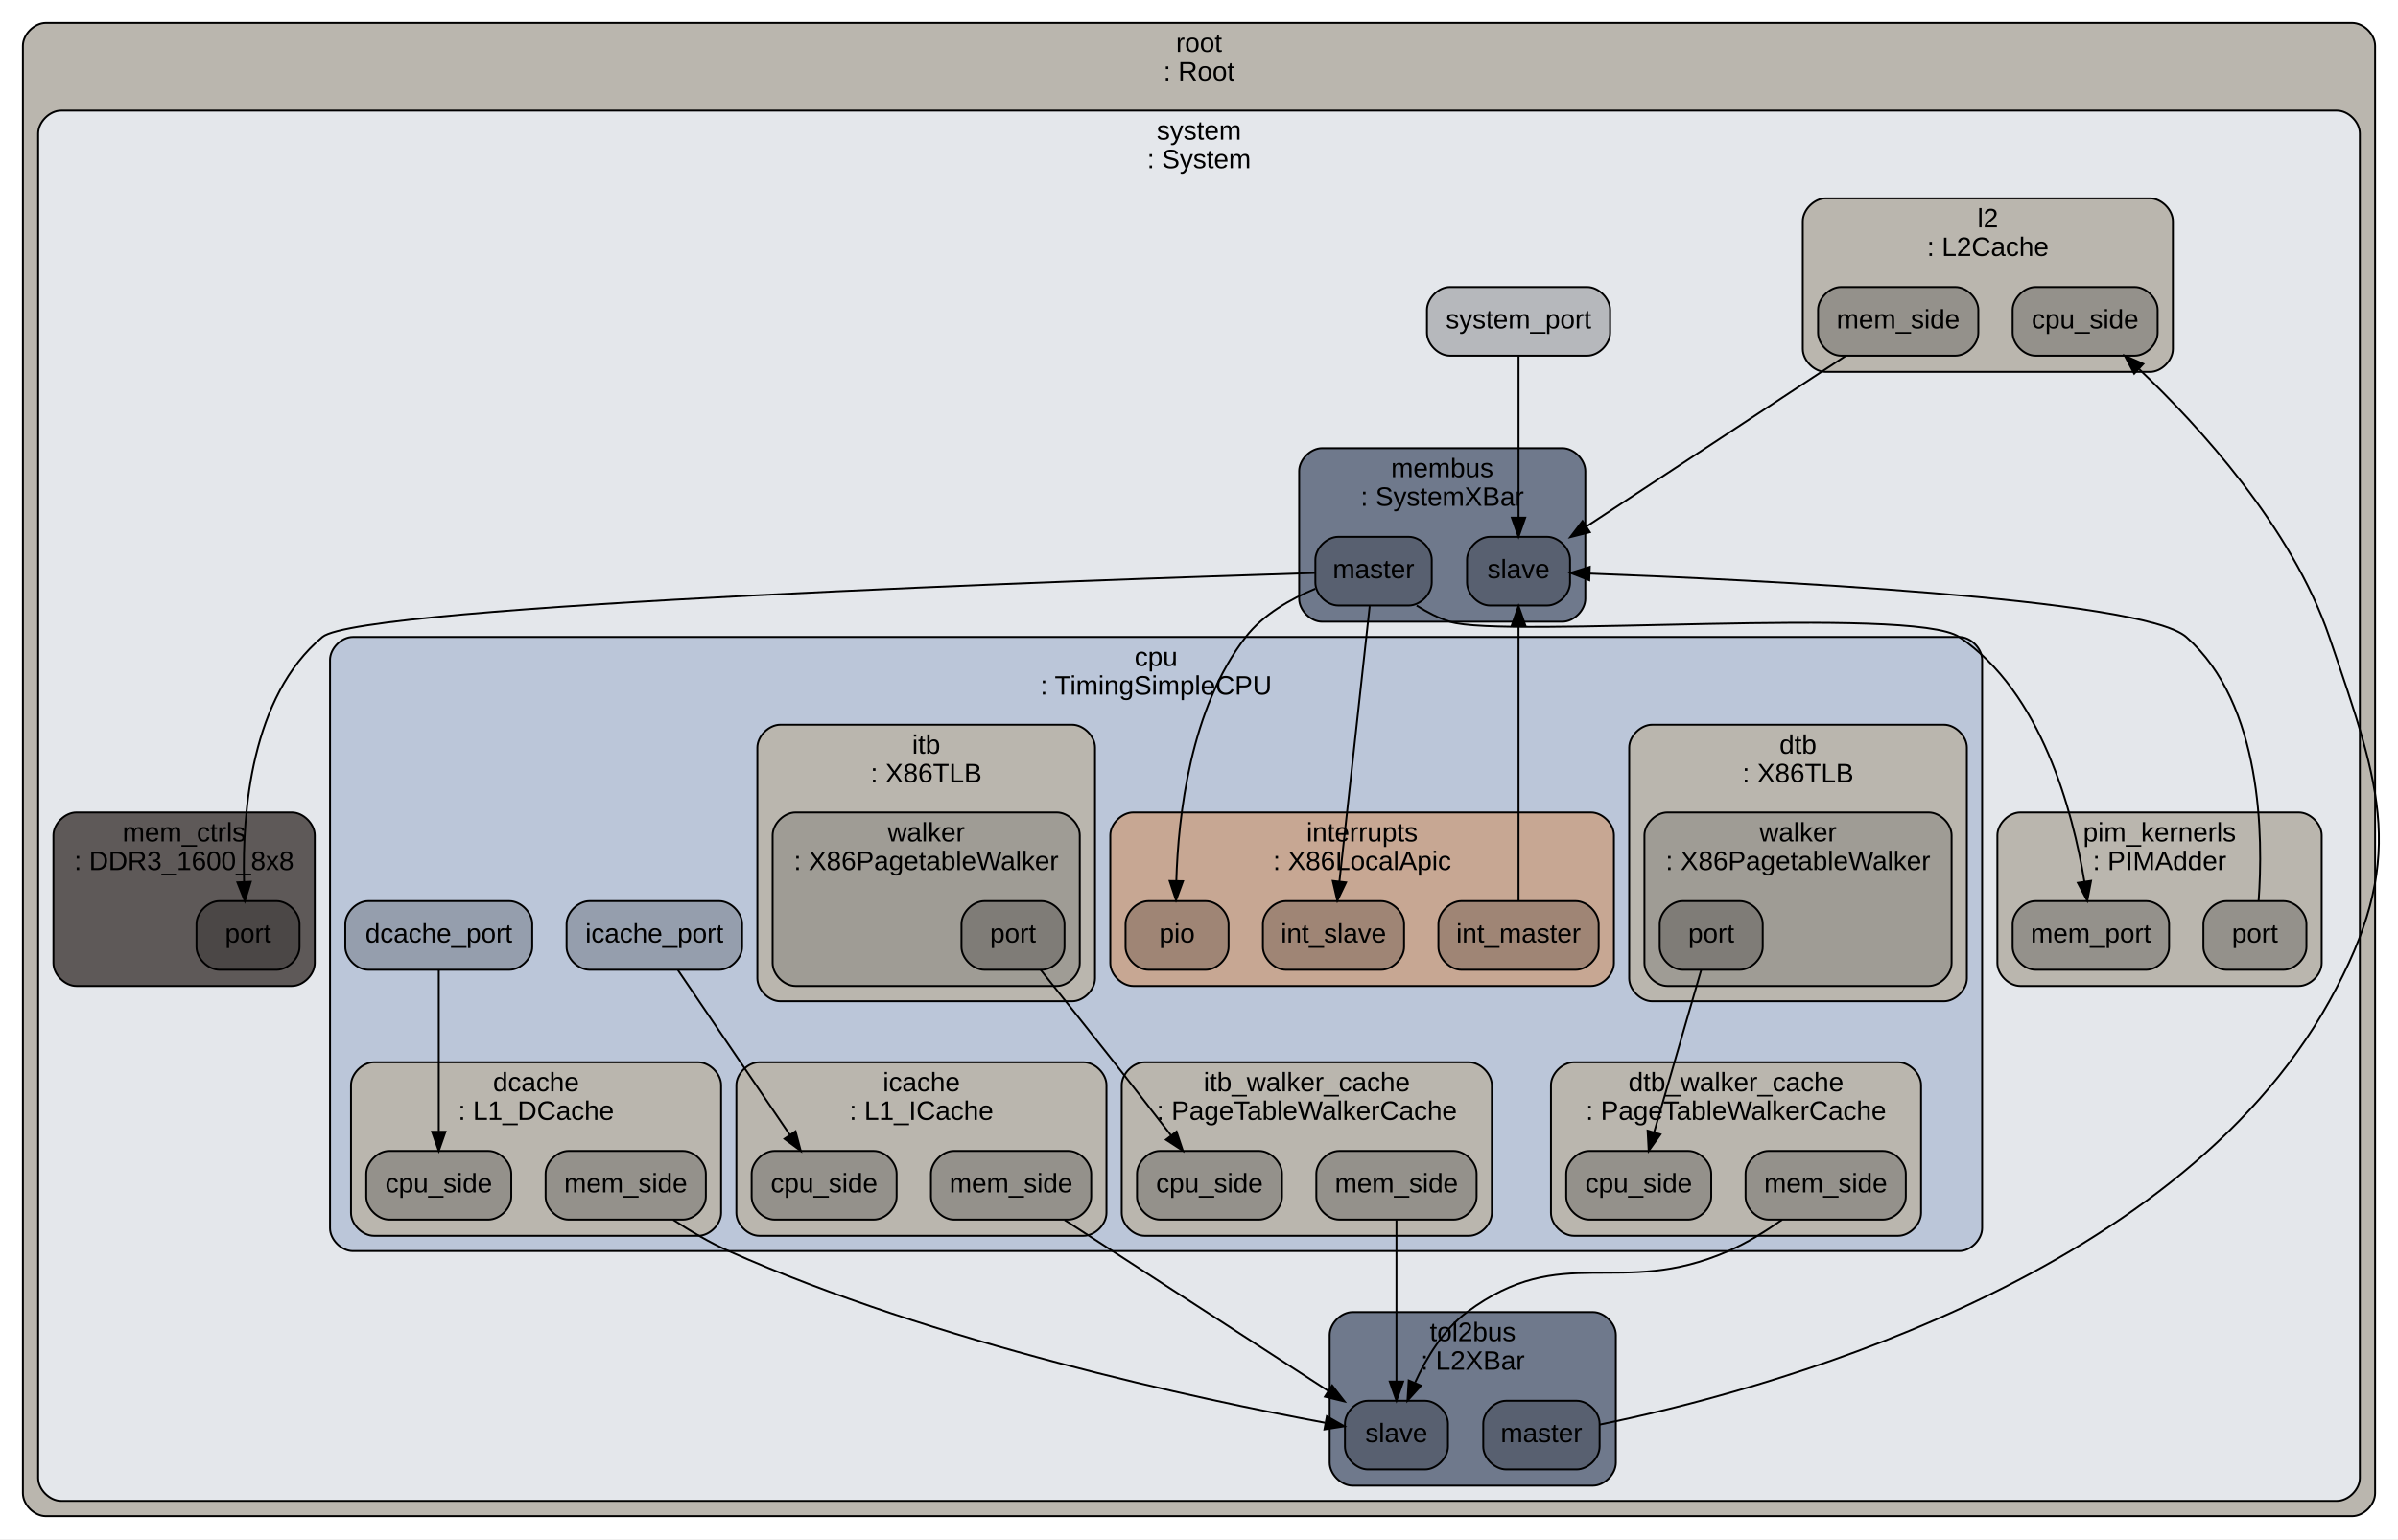
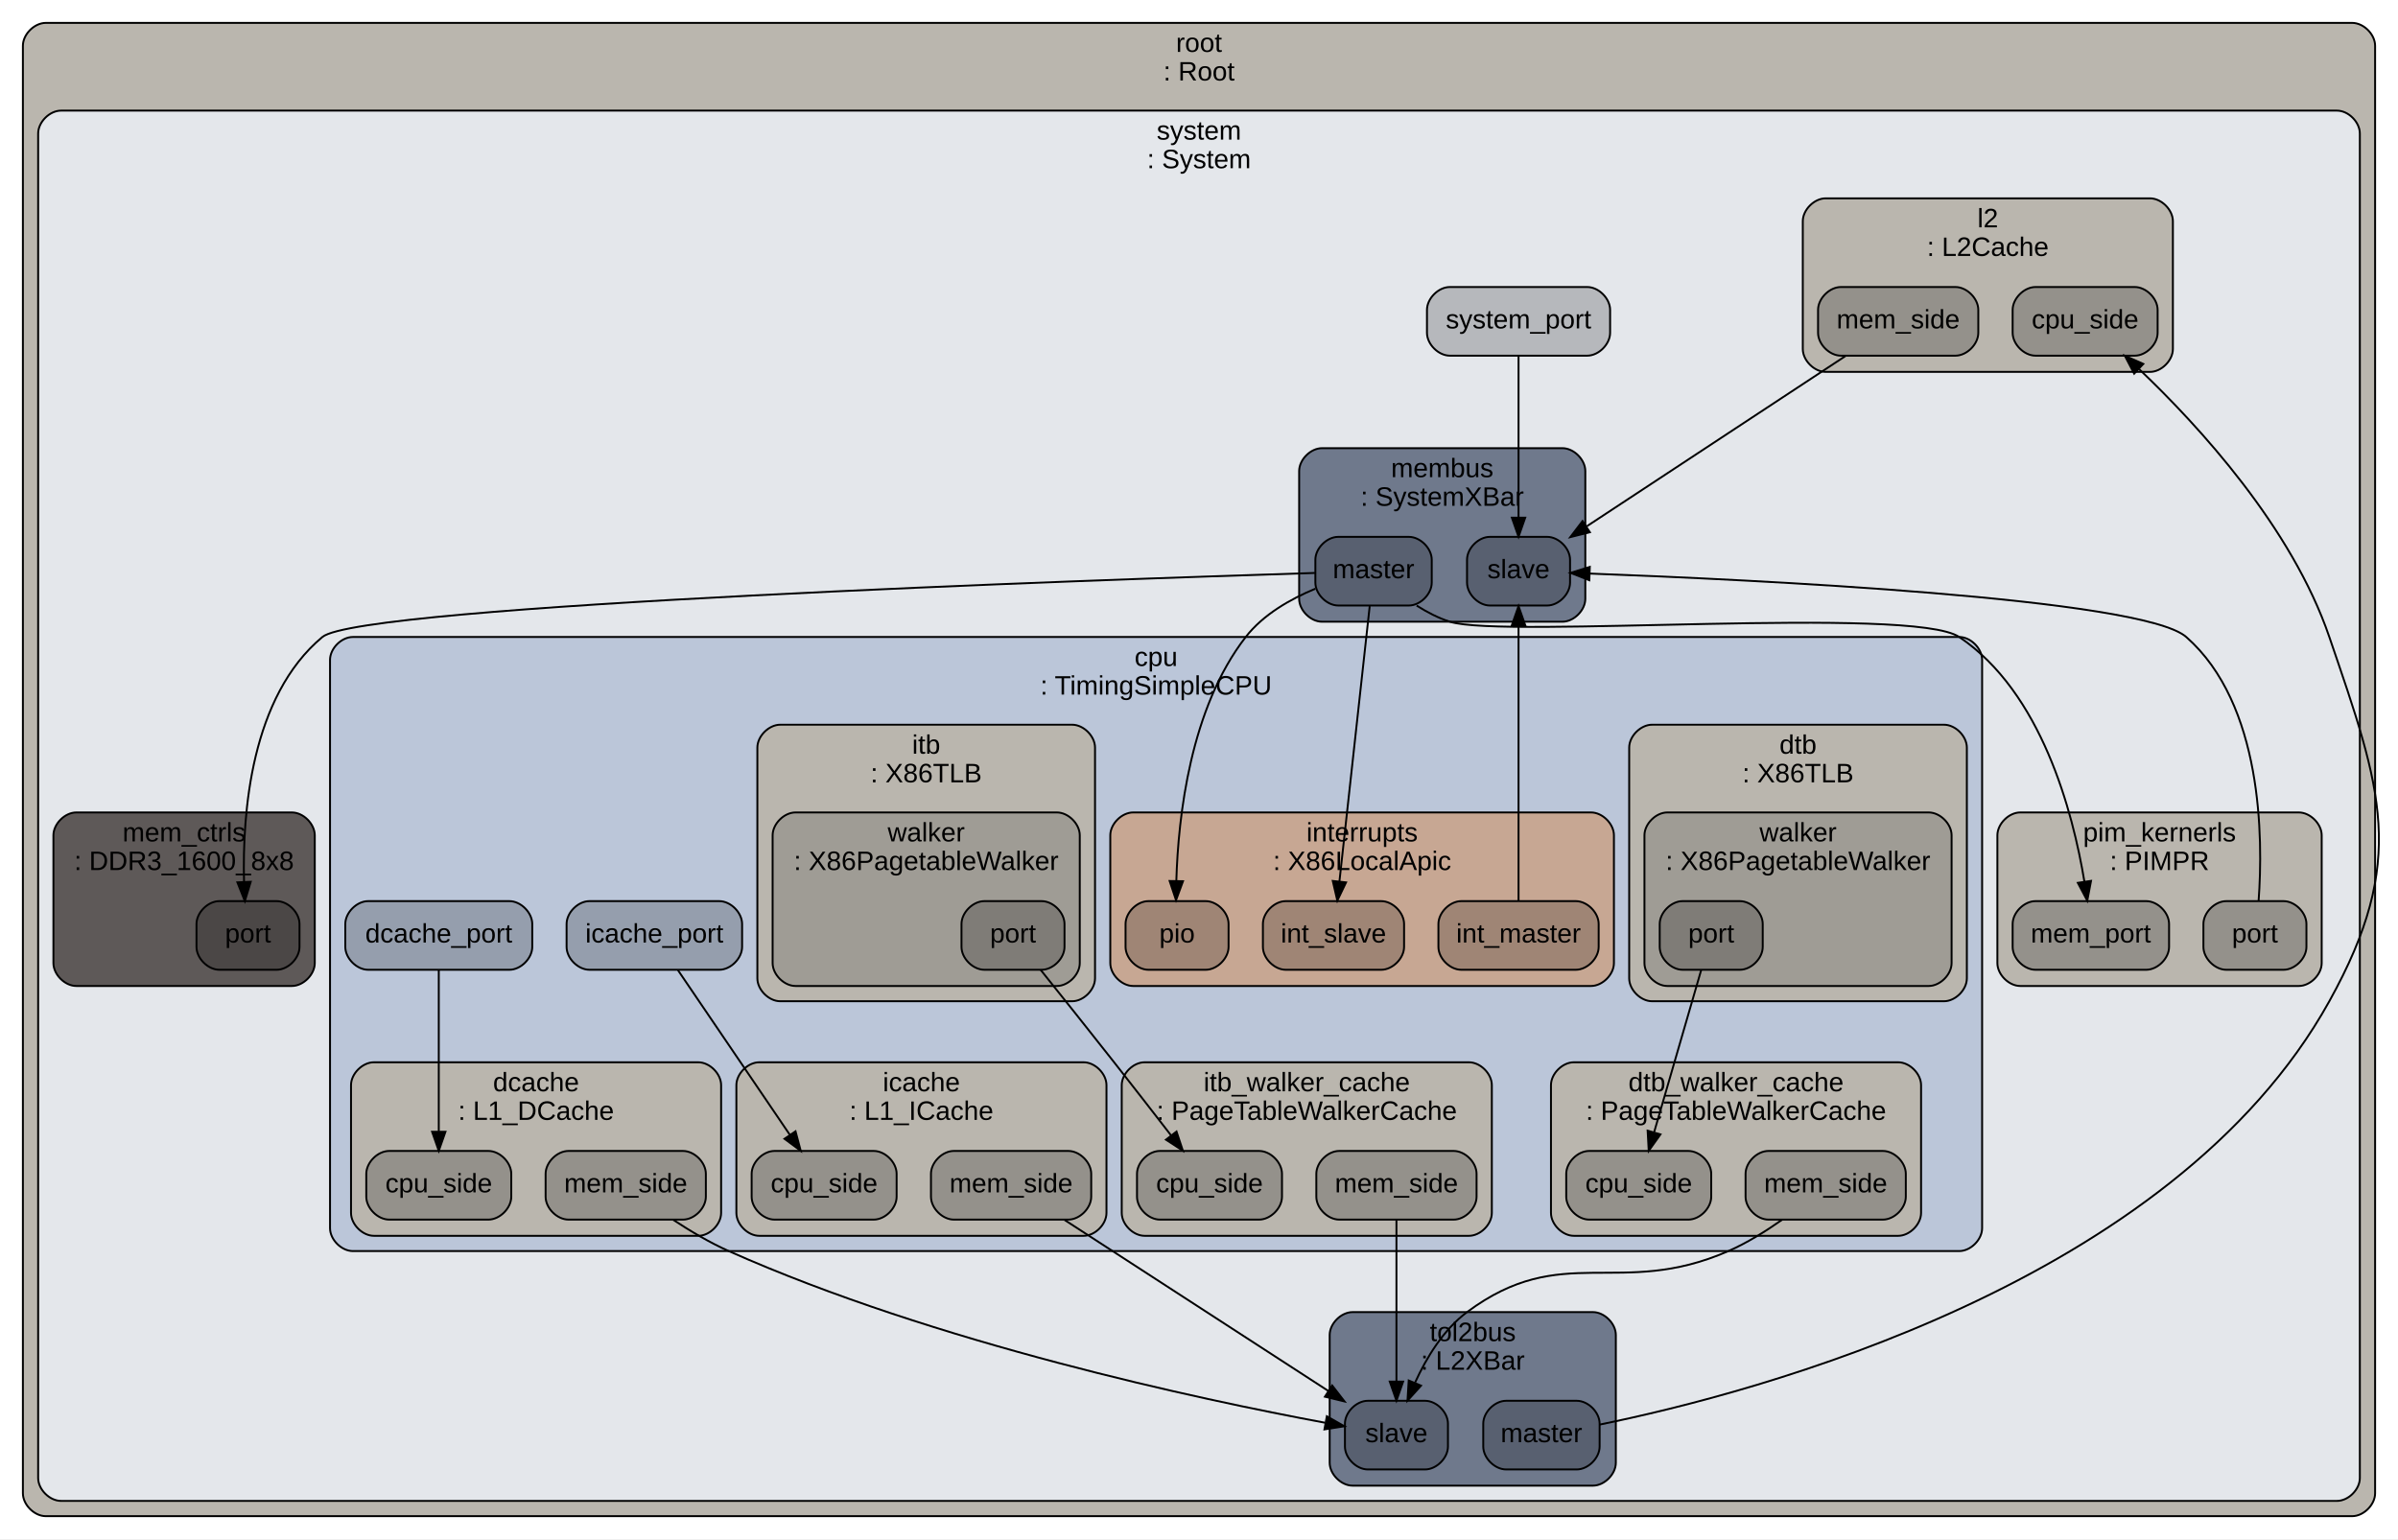
<svg xmlns="http://www.w3.org/2000/svg" xmlns:xlink="http://www.w3.org/1999/xlink" width="1257pt" height="807pt" viewBox="0.00 0.00 1257.00 807.00">
  <g id="graph0" class="graph" transform="scale(1 1) rotate(0) translate(4 803)">
    <polygon fill="#ffffff" stroke="transparent" points="-4,4 -4,-803 1253,-803 1253,4 -4,4" />
    <g id="clust1" class="cluster">
      <g id="a_clust1">
        <a xlink:title="eventq_index=0&#10;full_system=false&#10;sim_quantum=0&#10;time_sync_enable=false&#10;time_sync_period=100000000000&#10;time_sync_spin_threshold=100000000">
          <path fill="#bab6ae" stroke="#000000" d="M20,-8C20,-8 1229,-8 1229,-8 1235,-8 1241,-14 1241,-20 1241,-20 1241,-779 1241,-779 1241,-785 1235,-791 1229,-791 1229,-791 20,-791 20,-791 14,-791 8,-785 8,-779 8,-779 8,-20 8,-20 8,-14 14,-8 20,-8" />
          <text text-anchor="middle" x="624.5" y="-775.8" font-family="Arial" font-size="14.00" fill="#000000">root </text>
          <text text-anchor="middle" x="624.5" y="-760.8" font-family="Arial" font-size="14.00" fill="#000000">: Root</text>
        </a>
      </g>
    </g>
    <g id="clust2" class="cluster">
      <g id="a_clust2">
-         <a xlink:title="boot_osflags=a&#10;cache_line_size=64&#10;clk_domain=system.clk_domain&#10;default_p_state=UNDEFINED&#10;eventq_index=0&#10;exit_on_work_items=false&#10;init_param=0&#10;kernel=&#10;kernel_addr_check=true&#10;kernel_extras=&#10;kvm_vm=Null&#10;load_addr_mask=18446744073709551615&#10;load_offset=0&#10;mem_mode=timing&#10;mem_ranges=0:536870911:0:0:0:0&#10;memories=system.mem_ctrls&#10;mmap_using_noreserve=false&#10;multi_thread=false&#10;num_work_ids=16&#10;p_state_clk_gate_bins=20&#10;p_state_clk_gate_max=1000000000000&#10;p_state_clk_gate_min=1000&#10;pim_kernerls=system.pim_kernerls&#10;pim_type=kernel&#10;power_model=&#10;readfile=&#10;symbolfile=&#10;thermal_components=&#10;thermal_model=Null&#10;work_begin_ckpt_count=0&#10;work_begin_cpu_id_exit=-1&#10;work_begin_exit_count=0&#10;work_cpus_ckpt_count=0&#10;work_end_ckpt_count=0&#10;work_end_exit_count=0&#10;work_item_id=-1">
+         <a xlink:title="boot_osflags=a&#10;cache_line_size=64&#10;clk_domain=system.clk_domain&#10;default_p_state=UNDEFINED&#10;eventq_index=0&#10;exit_on_work_items=false&#10;init_param=0&#10;kernel=&#10;kernel_addr_check=true&#10;kernel_extras=&#10;kvm_vm=Null&#10;load_addr_mask=18446744073709551615&#10;load_offset=0&#10;mem_mode=timing&#10;mem_ranges=0:1073741823:0:0:0:0&#10;memories=system.mem_ctrls&#10;mmap_using_noreserve=false&#10;multi_thread=false&#10;num_work_ids=16&#10;p_state_clk_gate_bins=20&#10;p_state_clk_gate_max=1000000000000&#10;p_state_clk_gate_min=1000&#10;pim_kernerls=system.pim_kernerls&#10;pim_type=kernel&#10;power_model=&#10;readfile=&#10;symbolfile=&#10;thermal_components=&#10;thermal_model=Null&#10;work_begin_ckpt_count=0&#10;work_begin_cpu_id_exit=-1&#10;work_begin_exit_count=0&#10;work_cpus_ckpt_count=0&#10;work_end_ckpt_count=0&#10;work_end_exit_count=0&#10;work_item_id=-1">
          <path fill="#e4e7eb" stroke="#000000" d="M28,-16C28,-16 1221,-16 1221,-16 1227,-16 1233,-22 1233,-28 1233,-28 1233,-733 1233,-733 1233,-739 1227,-745 1221,-745 1221,-745 28,-745 28,-745 22,-745 16,-739 16,-733 16,-733 16,-28 16,-28 16,-22 22,-16 28,-16" />
          <text text-anchor="middle" x="624.5" y="-729.8" font-family="Arial" font-size="14.00" fill="#000000">system </text>
          <text text-anchor="middle" x="624.5" y="-714.8" font-family="Arial" font-size="14.00" fill="#000000">: System</text>
        </a>
      </g>
    </g>
    <g id="clust3" class="cluster">
      <g id="a_clust3">
        <a xlink:title="clk_domain=system.clk_domain&#10;default_p_state=UNDEFINED&#10;eventq_index=0&#10;forward_latency=4&#10;frontend_latency=3&#10;p_state_clk_gate_bins=20&#10;p_state_clk_gate_max=1000000000000&#10;p_state_clk_gate_min=1000&#10;point_of_coherency=true&#10;point_of_unification=true&#10;power_model=&#10;response_latency=2&#10;snoop_filter=system.membus.snoop_filter&#10;snoop_response_latency=4&#10;system=system&#10;use_default_range=false&#10;width=16">
          <path fill="#6f798c" stroke="#000000" d="M689,-477C689,-477 815,-477 815,-477 821,-477 827,-483 827,-489 827,-489 827,-556 827,-556 827,-562 821,-568 815,-568 815,-568 689,-568 689,-568 683,-568 677,-562 677,-556 677,-556 677,-489 677,-489 677,-483 683,-477 689,-477" />
          <text text-anchor="middle" x="752" y="-552.8" font-family="Arial" font-size="14.00" fill="#000000">membus </text>
          <text text-anchor="middle" x="752" y="-537.8" font-family="Arial" font-size="14.00" fill="#000000">: SystemXBar</text>
        </a>
      </g>
    </g>
    <g id="clust5" class="cluster">
      <g id="a_clust5">
        <a xlink:title="clk_domain=system.cpu_clk_domain&#10;default_p_state=UNDEFINED&#10;eventq_index=0&#10;forward_latency=0&#10;frontend_latency=1&#10;p_state_clk_gate_bins=20&#10;p_state_clk_gate_max=1000000000000&#10;p_state_clk_gate_min=1000&#10;point_of_coherency=false&#10;point_of_unification=true&#10;power_model=&#10;response_latency=1&#10;snoop_filter=system.tol2bus.snoop_filter&#10;snoop_response_latency=1&#10;system=system&#10;use_default_range=false&#10;width=32">
          <path fill="#6f798c" stroke="#000000" d="M705,-24C705,-24 831,-24 831,-24 837,-24 843,-30 843,-36 843,-36 843,-103 843,-103 843,-109 837,-115 831,-115 831,-115 705,-115 705,-115 699,-115 693,-109 693,-103 693,-103 693,-36 693,-36 693,-30 699,-24 705,-24" />
          <text text-anchor="middle" x="768" y="-99.8" font-family="Arial" font-size="14.00" fill="#000000">tol2bus </text>
          <text text-anchor="middle" x="768" y="-84.8" font-family="Arial" font-size="14.00" fill="#000000">: L2XBar</text>
        </a>
      </g>
    </g>
    <g id="clust9" class="cluster">
      <g id="a_clust9">
        <a xlink:title="addr_ranges=0:18446744073709551615:0:0:0:0&#10;assoc=8&#10;clk_domain=system.cpu_clk_domain&#10;clusivity=mostly_incl&#10;data_latency=20&#10;default_p_state=UNDEFINED&#10;demand_mshr_reserve=1&#10;eventq_index=0&#10;is_read_only=false&#10;max_miss_count=0&#10;mshrs=20&#10;p_state_clk_gate_bins=20&#10;p_state_clk_gate_max=1000000000000&#10;p_state_clk_gate_min=1000&#10;power_model=&#10;prefetch_on_access=false&#10;prefetcher=Null&#10;replacement_policy=system.l2.replacement_policy&#10;response_latency=20&#10;sequential_access=false&#10;size=2097152&#10;system=system&#10;tag_latency=20&#10;tags=system.l2.tags&#10;tgts_per_mshr=12&#10;warmup_percentage=0&#10;write_allocator=Null&#10;write_buffers=8&#10;writeback_clean=false">
          <path fill="#bab6ae" stroke="#000000" d="M953,-608C953,-608 1123,-608 1123,-608 1129,-608 1135,-614 1135,-620 1135,-620 1135,-687 1135,-687 1135,-693 1129,-699 1123,-699 1123,-699 953,-699 953,-699 947,-699 941,-693 941,-687 941,-687 941,-620 941,-620 941,-614 947,-608 953,-608" />
          <text text-anchor="middle" x="1038" y="-683.8" font-family="Arial" font-size="14.00" fill="#000000">l2 </text>
          <text text-anchor="middle" x="1038" y="-668.8" font-family="Arial" font-size="14.00" fill="#000000">: L2Cache</text>
        </a>
      </g>
    </g>
    <g id="clust14" class="cluster">
      <g id="a_clust14">
-         <a xlink:title="IDD0=0.055&#10;IDD02=0.0&#10;IDD2N=0.032&#10;IDD2N2=0.0&#10;IDD2P0=0.0&#10;IDD2P02=0.0&#10;IDD2P1=0.032&#10;IDD2P12=0.0&#10;IDD3N=0.038&#10;IDD3N2=0.0&#10;IDD3P0=0.0&#10;IDD3P02=0.0&#10;IDD3P1=0.038&#10;IDD3P12=0.0&#10;IDD4R=0.157&#10;IDD4R2=0.0&#10;IDD4W=0.125&#10;IDD4W2=0.0&#10;IDD5=0.235&#10;IDD52=0.0&#10;IDD6=0.02&#10;IDD62=0.0&#10;VDD=1.5&#10;VDD2=0.0&#10;activation_limit=4&#10;addr_mapping=RoRaBaCoCh&#10;bank_groups_per_rank=0&#10;banks_per_rank=8&#10;burst_length=8&#10;channels=1&#10;clk_domain=system.clk_domain&#10;coherence_granularity=64&#10;conf_table_reported=true&#10;cpu_type=TimingSimpleCPU&#10;default_p_state=UNDEFINED&#10;device_bus_width=8&#10;device_rowbuffer_size=1024&#10;device_size=536870912&#10;devices_per_rank=8&#10;dll=true&#10;eventq_index=0&#10;in_addr_map=true&#10;kvm_map=true&#10;max_accesses_per_row=16&#10;mem_sched_policy=frfcfs&#10;min_writes_per_switch=16&#10;null=false&#10;p_state_clk_gate_bins=20&#10;p_state_clk_gate_max=1000000000000&#10;p_state_clk_gate_min=1000&#10;page_policy=open_adaptive&#10;power_model=&#10;qos_masters=               &#10;qos_policy=Null&#10;qos_priorities=1&#10;qos_priority_escalation=false&#10;qos_q_policy=fifo&#10;qos_syncro_scheduler=false&#10;qos_turnaround_policy=Null&#10;range=0:536870911:6:19:0:0&#10;ranks_per_channel=1&#10;read_buffer_size=32&#10;static_backend_latency=10000&#10;static_frontend_latency=10000&#10;tBURST=5000&#10;tCCD_L=0&#10;tCCD_L_WR=0&#10;tCK=1250&#10;tCL=13750&#10;tCS=2500&#10;tRAS=35000&#10;tRCD=13750&#10;tREFI=7800000&#10;tRFC=260000&#10;tRP=13750&#10;tRRD=6000&#10;tRRD_L=0&#10;tRTP=7500&#10;tRTW=2500&#10;tWR=15000&#10;tWTR=7500&#10;tXAW=30000&#10;tXP=6000&#10;tXPDLL=0&#10;tXS=270000&#10;tXSDLL=0&#10;write_buffer_size=64&#10;write_high_thresh_perc=85&#10;write_low_thresh_perc=50">
+         <a xlink:title="IDD0=0.055&#10;IDD02=0.0&#10;IDD2N=0.032&#10;IDD2N2=0.0&#10;IDD2P0=0.0&#10;IDD2P02=0.0&#10;IDD2P1=0.032&#10;IDD2P12=0.0&#10;IDD3N=0.038&#10;IDD3N2=0.0&#10;IDD3P0=0.0&#10;IDD3P02=0.0&#10;IDD3P1=0.038&#10;IDD3P12=0.0&#10;IDD4R=0.157&#10;IDD4R2=0.0&#10;IDD4W=0.125&#10;IDD4W2=0.0&#10;IDD5=0.235&#10;IDD52=0.0&#10;IDD6=0.02&#10;IDD62=0.0&#10;VDD=1.5&#10;VDD2=0.0&#10;activation_limit=4&#10;addr_mapping=RoRaBaCoCh&#10;bank_groups_per_rank=0&#10;banks_per_rank=8&#10;burst_length=8&#10;channels=1&#10;clk_domain=system.clk_domain&#10;coherence_granularity=64&#10;conf_table_reported=true&#10;cpu_type=TimingSimpleCPU&#10;default_p_state=UNDEFINED&#10;device_bus_width=8&#10;device_rowbuffer_size=1024&#10;device_size=536870912&#10;devices_per_rank=8&#10;dll=true&#10;eventq_index=0&#10;in_addr_map=true&#10;kvm_map=true&#10;max_accesses_per_row=16&#10;mem_sched_policy=frfcfs&#10;min_writes_per_switch=16&#10;null=false&#10;p_state_clk_gate_bins=20&#10;p_state_clk_gate_max=1000000000000&#10;p_state_clk_gate_min=1000&#10;page_policy=open_adaptive&#10;power_model=&#10;qos_masters=               &#10;qos_policy=Null&#10;qos_priorities=1&#10;qos_priority_escalation=false&#10;qos_q_policy=fifo&#10;qos_syncro_scheduler=false&#10;qos_turnaround_policy=Null&#10;range=0:1073741823:6:19:0:0&#10;ranks_per_channel=1&#10;read_buffer_size=32&#10;static_backend_latency=10000&#10;static_frontend_latency=10000&#10;tBURST=5000&#10;tCCD_L=0&#10;tCCD_L_WR=0&#10;tCK=1250&#10;tCL=13750&#10;tCS=2500&#10;tRAS=35000&#10;tRCD=13750&#10;tREFI=7800000&#10;tRFC=260000&#10;tRP=13750&#10;tRRD=6000&#10;tRRD_L=0&#10;tRTP=7500&#10;tRTW=2500&#10;tWR=15000&#10;tWTR=7500&#10;tXAW=30000&#10;tXP=6000&#10;tXPDLL=0&#10;tXS=270000&#10;tXSDLL=0&#10;write_buffer_size=64&#10;write_high_thresh_perc=85&#10;write_low_thresh_perc=50">
          <path fill="#5e5958" stroke="#000000" d="M36,-286C36,-286 149,-286 149,-286 155,-286 161,-292 161,-298 161,-298 161,-365 161,-365 161,-371 155,-377 149,-377 149,-377 36,-377 36,-377 30,-377 24,-371 24,-365 24,-365 24,-298 24,-298 24,-292 30,-286 36,-286" />
          <text text-anchor="middle" x="92.5" y="-361.8" font-family="Arial" font-size="14.00" fill="#000000">mem_ctrls </text>
          <text text-anchor="middle" x="92.5" y="-346.8" font-family="Arial" font-size="14.00" fill="#000000">: DDR3_1600_8x8</text>
        </a>
      </g>
    </g>
    <g id="clust17" class="cluster">
      <g id="a_clust17">
-         <a xlink:title="branchPred=Null&#10;checker=Null&#10;clk_domain=system.cpu_clk_domain&#10;cpu_id=0&#10;default_p_state=UNDEFINED&#10;do_checkpoint_insts=true&#10;do_quiesce=true&#10;do_statistics_insts=true&#10;dtb=system.cpu.dtb&#10;eventq_index=0&#10;function_trace=false&#10;function_trace_start=0&#10;host_id=-1&#10;interrupts=system.cpu.interrupts&#10;isa=system.cpu.isa&#10;ispim=false&#10;itb=system.cpu.itb&#10;max_insts_all_threads=0&#10;max_insts_any_thread=0&#10;max_loads_all_threads=0&#10;max_loads_any_thread=0&#10;numThreads=1&#10;p_state_clk_gate_bins=20&#10;p_state_clk_gate_max=1000000000000&#10;p_state_clk_gate_min=1000&#10;pim_base_addr=536870912&#10;power_gating_on_idle=false&#10;power_model=&#10;profile=0&#10;progress_interval=0&#10;pwr_gating_latency=300&#10;simpoint_start_insts=&#10;socket_id=0&#10;switched_out=false&#10;syscallRetryLatency=10000&#10;system=system&#10;total_host_cpu=1&#10;tracer=system.cpu.tracer&#10;wait_for_remote_gdb=false&#10;workload=system.cpu.workload">
+         <a xlink:title="branchPred=Null&#10;checker=Null&#10;clk_domain=system.cpu_clk_domain&#10;cpu_id=0&#10;default_p_state=UNDEFINED&#10;do_checkpoint_insts=true&#10;do_quiesce=true&#10;do_statistics_insts=true&#10;dtb=system.cpu.dtb&#10;eventq_index=0&#10;function_trace=false&#10;function_trace_start=0&#10;host_id=-1&#10;interrupts=system.cpu.interrupts&#10;isa=system.cpu.isa&#10;ispim=false&#10;itb=system.cpu.itb&#10;max_insts_all_threads=0&#10;max_insts_any_thread=0&#10;max_loads_all_threads=0&#10;max_loads_any_thread=0&#10;numThreads=1&#10;p_state_clk_gate_bins=20&#10;p_state_clk_gate_max=1000000000000&#10;p_state_clk_gate_min=1000&#10;pim_base_addr=1073741824&#10;power_gating_on_idle=false&#10;power_model=&#10;profile=0&#10;progress_interval=0&#10;pwr_gating_latency=300&#10;simpoint_start_insts=&#10;socket_id=0&#10;switched_out=false&#10;syscallRetryLatency=10000&#10;system=system&#10;total_host_cpu=1&#10;tracer=system.cpu.tracer&#10;wait_for_remote_gdb=false&#10;workload=system.cpu.workload">
          <path fill="#bbc6d9" stroke="#000000" d="M181,-147C181,-147 1023,-147 1023,-147 1029,-147 1035,-153 1035,-159 1035,-159 1035,-457 1035,-457 1035,-463 1029,-469 1023,-469 1023,-469 181,-469 181,-469 175,-469 169,-463 169,-457 169,-457 169,-159 169,-159 169,-153 175,-147 181,-147" />
          <text text-anchor="middle" x="602" y="-453.8" font-family="Arial" font-size="14.00" fill="#000000">cpu </text>
          <text text-anchor="middle" x="602" y="-438.8" font-family="Arial" font-size="14.00" fill="#000000">: TimingSimpleCPU</text>
        </a>
      </g>
    </g>
    <g id="clust18" class="cluster">
      <g id="a_clust18">
        <a xlink:title="addr_ranges=0:18446744073709551615:0:0:0:0&#10;assoc=4&#10;clk_domain=system.cpu_clk_domain&#10;clusivity=mostly_incl&#10;data_latency=2&#10;default_p_state=UNDEFINED&#10;demand_mshr_reserve=1&#10;eventq_index=0&#10;is_read_only=true&#10;max_miss_count=0&#10;mshrs=4&#10;p_state_clk_gate_bins=20&#10;p_state_clk_gate_max=1000000000000&#10;p_state_clk_gate_min=1000&#10;power_model=&#10;prefetch_on_access=false&#10;prefetcher=Null&#10;replacement_policy=system.cpu.icache.replacement_policy&#10;response_latency=2&#10;sequential_access=false&#10;size=32768&#10;system=system&#10;tag_latency=2&#10;tags=system.cpu.icache.tags&#10;tgts_per_mshr=20&#10;warmup_percentage=0&#10;write_allocator=Null&#10;write_buffers=8&#10;writeback_clean=true">
          <path fill="#bab6ae" stroke="#000000" d="M394,-155C394,-155 564,-155 564,-155 570,-155 576,-161 576,-167 576,-167 576,-234 576,-234 576,-240 570,-246 564,-246 564,-246 394,-246 394,-246 388,-246 382,-240 382,-234 382,-234 382,-167 382,-167 382,-161 388,-155 394,-155" />
          <text text-anchor="middle" x="479" y="-230.8" font-family="Arial" font-size="14.00" fill="#000000">icache </text>
          <text text-anchor="middle" x="479" y="-215.8" font-family="Arial" font-size="14.00" fill="#000000">: L1_ICache</text>
        </a>
      </g>
    </g>
    <g id="clust23" class="cluster">
      <g id="a_clust23">
        <a xlink:title="eventq_index=0&#10;size=64&#10;walker=system.cpu.dtb.walker">
          <path fill="#bab6ae" stroke="#000000" d="M862,-278C862,-278 1015,-278 1015,-278 1021,-278 1027,-284 1027,-290 1027,-290 1027,-411 1027,-411 1027,-417 1021,-423 1015,-423 1015,-423 862,-423 862,-423 856,-423 850,-417 850,-411 850,-411 850,-290 850,-290 850,-284 856,-278 862,-278" />
          <text text-anchor="middle" x="938.5" y="-407.8" font-family="Arial" font-size="14.00" fill="#000000">dtb </text>
          <text text-anchor="middle" x="938.5" y="-392.8" font-family="Arial" font-size="14.00" fill="#000000">: X86TLB</text>
        </a>
      </g>
    </g>
    <g id="clust24" class="cluster">
      <g id="a_clust24">
        <a xlink:title="clk_domain=system.cpu_clk_domain&#10;default_p_state=UNDEFINED&#10;eventq_index=0&#10;num_squash_per_cycle=4&#10;p_state_clk_gate_bins=20&#10;p_state_clk_gate_max=1000000000000&#10;p_state_clk_gate_min=1000&#10;power_model=&#10;system=system">
          <path fill="#9f9c95" stroke="#000000" d="M870,-286C870,-286 1007,-286 1007,-286 1013,-286 1019,-292 1019,-298 1019,-298 1019,-365 1019,-365 1019,-371 1013,-377 1007,-377 1007,-377 870,-377 870,-377 864,-377 858,-371 858,-365 858,-365 858,-298 858,-298 858,-292 864,-286 870,-286" />
          <text text-anchor="middle" x="938.5" y="-361.8" font-family="Arial" font-size="14.00" fill="#000000">walker </text>
          <text text-anchor="middle" x="938.5" y="-346.8" font-family="Arial" font-size="14.00" fill="#000000">: X86PagetableWalker</text>
        </a>
      </g>
    </g>
    <g id="clust25" class="cluster">
      <g id="a_clust25">
        <a xlink:title="clk_domain=system.cpu.apic_clk_domain&#10;default_p_state=UNDEFINED&#10;eventq_index=0&#10;int_latency=1000&#10;p_state_clk_gate_bins=20&#10;p_state_clk_gate_max=1000000000000&#10;p_state_clk_gate_min=1000&#10;pim=false&#10;pio_addr=2305843009213693952&#10;pio_latency=100000&#10;power_model=&#10;system=system">
          <path fill="#c7a793" stroke="#000000" d="M590,-286C590,-286 830,-286 830,-286 836,-286 842,-292 842,-298 842,-298 842,-365 842,-365 842,-371 836,-377 830,-377 830,-377 590,-377 590,-377 584,-377 578,-371 578,-365 578,-365 578,-298 578,-298 578,-292 584,-286 590,-286" />
          <text text-anchor="middle" x="710" y="-361.8" font-family="Arial" font-size="14.00" fill="#000000">interrupts </text>
          <text text-anchor="middle" x="710" y="-346.8" font-family="Arial" font-size="14.00" fill="#000000">: X86LocalApic</text>
        </a>
      </g>
    </g>
    <g id="clust26" class="cluster">
      <g id="a_clust26">
        <a xlink:title="addr_ranges=0:18446744073709551615:0:0:0:0&#10;assoc=2&#10;clk_domain=system.cpu_clk_domain&#10;clusivity=mostly_incl&#10;data_latency=2&#10;default_p_state=UNDEFINED&#10;demand_mshr_reserve=1&#10;eventq_index=0&#10;is_read_only=false&#10;max_miss_count=0&#10;mshrs=10&#10;p_state_clk_gate_bins=20&#10;p_state_clk_gate_max=1000000000000&#10;p_state_clk_gate_min=1000&#10;power_model=&#10;prefetch_on_access=false&#10;prefetcher=Null&#10;replacement_policy=system.cpu.itb_walker_cache.replacement_policy&#10;response_latency=2&#10;sequential_access=false&#10;size=1024&#10;system=system&#10;tag_latency=2&#10;tags=system.cpu.itb_walker_cache.tags&#10;tgts_per_mshr=12&#10;warmup_percentage=0&#10;write_allocator=Null&#10;write_buffers=8&#10;writeback_clean=false">
          <path fill="#bab6ae" stroke="#000000" d="M596,-155C596,-155 766,-155 766,-155 772,-155 778,-161 778,-167 778,-167 778,-234 778,-234 778,-240 772,-246 766,-246 766,-246 596,-246 596,-246 590,-246 584,-240 584,-234 584,-234 584,-167 584,-167 584,-161 590,-155 596,-155" />
          <text text-anchor="middle" x="681" y="-230.8" font-family="Arial" font-size="14.00" fill="#000000">itb_walker_cache </text>
          <text text-anchor="middle" x="681" y="-215.8" font-family="Arial" font-size="14.00" fill="#000000">: PageTableWalkerCache</text>
        </a>
      </g>
    </g>
    <g id="clust30" class="cluster">
      <g id="a_clust30">
        <a xlink:title="eventq_index=0&#10;size=64&#10;walker=system.cpu.itb.walker">
          <path fill="#bab6ae" stroke="#000000" d="M405,-278C405,-278 558,-278 558,-278 564,-278 570,-284 570,-290 570,-290 570,-411 570,-411 570,-417 564,-423 558,-423 558,-423 405,-423 405,-423 399,-423 393,-417 393,-411 393,-411 393,-290 393,-290 393,-284 399,-278 405,-278" />
          <text text-anchor="middle" x="481.5" y="-407.8" font-family="Arial" font-size="14.00" fill="#000000">itb </text>
          <text text-anchor="middle" x="481.5" y="-392.8" font-family="Arial" font-size="14.00" fill="#000000">: X86TLB</text>
        </a>
      </g>
    </g>
    <g id="clust31" class="cluster">
      <g id="a_clust31">
        <a xlink:title="clk_domain=system.cpu_clk_domain&#10;default_p_state=UNDEFINED&#10;eventq_index=0&#10;num_squash_per_cycle=4&#10;p_state_clk_gate_bins=20&#10;p_state_clk_gate_max=1000000000000&#10;p_state_clk_gate_min=1000&#10;power_model=&#10;system=system">
          <path fill="#9f9c95" stroke="#000000" d="M413,-286C413,-286 550,-286 550,-286 556,-286 562,-292 562,-298 562,-298 562,-365 562,-365 562,-371 556,-377 550,-377 550,-377 413,-377 413,-377 407,-377 401,-371 401,-365 401,-365 401,-298 401,-298 401,-292 407,-286 413,-286" />
          <text text-anchor="middle" x="481.5" y="-361.8" font-family="Arial" font-size="14.00" fill="#000000">walker </text>
          <text text-anchor="middle" x="481.5" y="-346.8" font-family="Arial" font-size="14.00" fill="#000000">: X86PagetableWalker</text>
        </a>
      </g>
    </g>
    <g id="clust32" class="cluster">
      <g id="a_clust32">
        <a xlink:title="addr_ranges=0:18446744073709551615:0:0:0:0&#10;assoc=2&#10;clk_domain=system.cpu_clk_domain&#10;clusivity=mostly_incl&#10;data_latency=2&#10;default_p_state=UNDEFINED&#10;demand_mshr_reserve=1&#10;eventq_index=0&#10;is_read_only=false&#10;max_miss_count=0&#10;mshrs=10&#10;p_state_clk_gate_bins=20&#10;p_state_clk_gate_max=1000000000000&#10;p_state_clk_gate_min=1000&#10;power_model=&#10;prefetch_on_access=false&#10;prefetcher=Null&#10;replacement_policy=system.cpu.dtb_walker_cache.replacement_policy&#10;response_latency=2&#10;sequential_access=false&#10;size=1024&#10;system=system&#10;tag_latency=2&#10;tags=system.cpu.dtb_walker_cache.tags&#10;tgts_per_mshr=12&#10;warmup_percentage=0&#10;write_allocator=Null&#10;write_buffers=8&#10;writeback_clean=false">
          <path fill="#bab6ae" stroke="#000000" d="M821,-155C821,-155 991,-155 991,-155 997,-155 1003,-161 1003,-167 1003,-167 1003,-234 1003,-234 1003,-240 997,-246 991,-246 991,-246 821,-246 821,-246 815,-246 809,-240 809,-234 809,-234 809,-167 809,-167 809,-161 815,-155 821,-155" />
          <text text-anchor="middle" x="906" y="-230.8" font-family="Arial" font-size="14.00" fill="#000000">dtb_walker_cache </text>
          <text text-anchor="middle" x="906" y="-215.8" font-family="Arial" font-size="14.00" fill="#000000">: PageTableWalkerCache</text>
        </a>
      </g>
    </g>
    <g id="clust37" class="cluster">
      <g id="a_clust37">
        <a xlink:title="addr_ranges=0:18446744073709551615:0:0:0:0&#10;assoc=4&#10;clk_domain=system.cpu_clk_domain&#10;clusivity=mostly_incl&#10;data_latency=2&#10;default_p_state=UNDEFINED&#10;demand_mshr_reserve=1&#10;eventq_index=0&#10;is_read_only=false&#10;max_miss_count=0&#10;mshrs=4&#10;p_state_clk_gate_bins=20&#10;p_state_clk_gate_max=1000000000000&#10;p_state_clk_gate_min=1000&#10;power_model=&#10;prefetch_on_access=false&#10;prefetcher=Null&#10;replacement_policy=system.cpu.dcache.replacement_policy&#10;response_latency=2&#10;sequential_access=false&#10;size=32768&#10;system=system&#10;tag_latency=2&#10;tags=system.cpu.dcache.tags&#10;tgts_per_mshr=20&#10;warmup_percentage=0&#10;write_allocator=Null&#10;write_buffers=8&#10;writeback_clean=false">
          <path fill="#bab6ae" stroke="#000000" d="M192,-155C192,-155 362,-155 362,-155 368,-155 374,-161 374,-167 374,-167 374,-234 374,-234 374,-240 368,-246 362,-246 362,-246 192,-246 192,-246 186,-246 180,-240 180,-234 180,-234 180,-167 180,-167 180,-161 186,-155 192,-155" />
          <text text-anchor="middle" x="277" y="-230.8" font-family="Arial" font-size="14.00" fill="#000000">dcache </text>
          <text text-anchor="middle" x="277" y="-215.8" font-family="Arial" font-size="14.00" fill="#000000">: L1_DCache</text>
        </a>
      </g>
    </g>
    <g id="clust43" class="cluster">
      <g id="a_clust43">
-         <a xlink:title="addr_base=536870912&#10;addr_ranges=536870912:536870912:0:0:0:0&#10;clk_domain=system.pim_kernerls.clk_domain&#10;computeEnergy=1e-12&#10;default_p_state=UNDEFINED&#10;eventq_index=0&#10;id=0&#10;input=2&#10;latency=1000&#10;output=1&#10;p_state_clk_gate_bins=20&#10;p_state_clk_gate_max=1000000000000&#10;p_state_clk_gate_min=1000&#10;power_model=">
+         <a xlink:title="addr_base=1073741824&#10;addr_ranges=1073741824:1073741824:0:0:0:0&#10;clk_domain=system.pim_kernerls.clk_domain&#10;computeEnergy=2.484e-11&#10;default_p_state=UNDEFINED&#10;eventq_index=0&#10;id=0&#10;input=2&#10;latency=28500000&#10;output=1&#10;p_state_clk_gate_bins=20&#10;p_state_clk_gate_max=1000000000000&#10;p_state_clk_gate_min=1000&#10;power_model=">
          <path fill="#bab6ae" stroke="#000000" d="M1055,-286C1055,-286 1201,-286 1201,-286 1207,-286 1213,-292 1213,-298 1213,-298 1213,-365 1213,-365 1213,-371 1207,-377 1201,-377 1201,-377 1055,-377 1055,-377 1049,-377 1043,-371 1043,-365 1043,-365 1043,-298 1043,-298 1043,-292 1049,-286 1055,-286" />
          <text text-anchor="middle" x="1128" y="-361.8" font-family="Arial" font-size="14.00" fill="#000000">pim_kernerls </text>
-           <text text-anchor="middle" x="1128" y="-346.8" font-family="Arial" font-size="14.00" fill="#000000">: PIMAdder</text>
+           <text text-anchor="middle" x="1128" y="-346.8" font-family="Arial" font-size="14.00" fill="#000000">: PIMPR</text>
        </a>
      </g>
    </g>
    <g id="node1" class="node">
      <path fill="#b6b8bc" stroke="#000000" d="M756,-616.5C756,-616.5 828,-616.5 828,-616.5 834,-616.5 840,-622.5 840,-628.5 840,-628.5 840,-640.5 840,-640.5 840,-646.5 834,-652.5 828,-652.5 828,-652.5 756,-652.5 756,-652.5 750,-652.5 744,-646.5 744,-640.5 744,-640.5 744,-628.5 744,-628.5 744,-622.5 750,-616.5 756,-616.5" />
      <text text-anchor="middle" x="792" y="-630.8" font-family="Arial" font-size="14.00" fill="#000000">system_port</text>
    </g>
    <g id="node3" class="node">
      <path fill="#586070" stroke="#000000" d="M777,-485.5C777,-485.5 807,-485.5 807,-485.5 813,-485.5 819,-491.5 819,-497.5 819,-497.5 819,-509.5 819,-509.5 819,-515.5 813,-521.5 807,-521.5 807,-521.5 777,-521.5 777,-521.5 771,-521.5 765,-515.5 765,-509.5 765,-509.5 765,-497.5 765,-497.5 765,-491.5 771,-485.5 777,-485.5" />
      <text text-anchor="middle" x="792" y="-499.8" font-family="Arial" font-size="14.00" fill="#000000">slave</text>
    </g>
    <g id="edge1" class="edge">
      <path fill="none" stroke="#000000" d="M792,-616.285C792,-594.386 792,-557.386 792,-531.766" />
      <polygon fill="#000000" stroke="#000000" points="795.5,-531.56 792,-521.56 788.5,-531.56 795.5,-531.56" />
    </g>
    <g id="node2" class="node">
      <path fill="#586070" stroke="#000000" d="M697.5,-485.5C697.5,-485.5 734.5,-485.5 734.5,-485.5 740.5,-485.5 746.5,-491.5 746.5,-497.5 746.5,-497.5 746.5,-509.5 746.5,-509.5 746.5,-515.5 740.5,-521.5 734.5,-521.5 734.5,-521.5 697.5,-521.5 697.5,-521.5 691.5,-521.5 685.5,-515.5 685.5,-509.5 685.5,-509.5 685.5,-497.5 685.5,-497.5 685.5,-491.5 691.5,-485.5 697.5,-485.5" />
      <text text-anchor="middle" x="716" y="-499.8" font-family="Arial" font-size="14.00" fill="#000000">master</text>
    </g>
    <g id="node8" class="node">
      <path fill="#4b4746" stroke="#000000" d="M111,-294.5C111,-294.5 141,-294.5 141,-294.5 147,-294.5 153,-300.5 153,-306.5 153,-306.5 153,-318.5 153,-318.5 153,-324.5 147,-330.5 141,-330.5 141,-330.5 111,-330.5 111,-330.5 105,-330.5 99,-324.5 99,-318.5 99,-318.5 99,-306.5 99,-306.5 99,-300.5 105,-294.5 111,-294.5" />
      <text text-anchor="middle" x="126" y="-308.8" font-family="Arial" font-size="14.00" fill="#000000">port</text>
    </g>
    <g id="edge3" class="edge">
      <path fill="none" stroke="#000000" d="M685.289,-502.575C572.29,-499.042 185.114,-485.755 165,-469 127.565,-437.816 123.001,-376.724 123.918,-340.786" />
      <polygon fill="#000000" stroke="#000000" points="127.427,-340.639 124.349,-330.501 120.433,-340.346 127.427,-340.639" />
    </g>
    <g id="node14" class="node">
      <path fill="#9f8575" stroke="#000000" d="M670,-294.5C670,-294.5 720,-294.5 720,-294.5 726,-294.5 732,-300.5 732,-306.5 732,-306.5 732,-318.5 732,-318.5 732,-324.5 726,-330.5 720,-330.5 720,-330.5 670,-330.5 670,-330.5 664,-330.5 658,-324.5 658,-318.5 658,-318.5 658,-306.5 658,-306.5 658,-300.5 664,-294.5 670,-294.5" />
      <text text-anchor="middle" x="695" y="-308.8" font-family="Arial" font-size="14.00" fill="#000000">int_slave</text>
    </g>
    <g id="edge5" class="edge">
      <path fill="none" stroke="#000000" d="M713.986,-485.186C710.31,-451.744 702.486,-380.586 698.116,-340.844" />
      <polygon fill="#000000" stroke="#000000" points="701.58,-340.316 697.008,-330.758 694.621,-341.081 701.58,-340.316" />
    </g>
    <g id="node16" class="node">
      <path fill="#9f8575" stroke="#000000" d="M598,-294.5C598,-294.5 628,-294.5 628,-294.5 634,-294.5 640,-300.5 640,-306.5 640,-306.5 640,-318.5 640,-318.5 640,-324.5 634,-330.5 628,-330.5 628,-330.5 598,-330.5 598,-330.5 592,-330.5 586,-324.5 586,-318.5 586,-318.5 586,-306.5 586,-306.5 586,-300.5 592,-294.5 598,-294.5" />
      <text text-anchor="middle" x="613" y="-308.8" font-family="Arial" font-size="14.00" fill="#000000">pio</text>
    </g>
    <g id="edge4" class="edge">
      <path fill="none" stroke="#000000" d="M685.474,-494.301C672.44,-488.906 658.153,-480.777 649,-469 619.977,-431.657 613.61,-375.084 612.618,-341.164" />
      <polygon fill="#000000" stroke="#000000" points="616.115,-340.946 612.462,-331 609.116,-341.053 616.115,-340.946" />
    </g>
    <g id="node25" class="node">
      <path fill="#94918b" stroke="#000000" d="M1063,-294.5C1063,-294.5 1121,-294.5 1121,-294.5 1127,-294.5 1133,-300.5 1133,-306.5 1133,-306.5 1133,-318.5 1133,-318.5 1133,-324.5 1127,-330.5 1121,-330.5 1121,-330.5 1063,-330.5 1063,-330.5 1057,-330.5 1051,-324.5 1051,-318.5 1051,-318.5 1051,-306.5 1051,-306.5 1051,-300.5 1057,-294.5 1063,-294.5" />
      <text text-anchor="middle" x="1092" y="-308.8" font-family="Arial" font-size="14.00" fill="#000000">mem_port</text>
    </g>
    <g id="edge2" class="edge">
      <path fill="none" stroke="#000000" d="M738.568,-485.462C743.989,-482.031 749.966,-478.916 756,-477 784.288,-468.016 998.383,-485.58 1023,-469 1066.15,-439.937 1082.556,-377.351 1088.614,-340.741" />
      <polygon fill="#000000" stroke="#000000" points="1092.095,-341.125 1090.121,-330.716 1085.173,-340.084 1092.095,-341.125" />
    </g>
    <g id="node4" class="node">
      <path fill="#586070" stroke="#000000" d="M785.5,-32.5C785.5,-32.5 822.5,-32.5 822.5,-32.5 828.5,-32.5 834.5,-38.5 834.5,-44.5 834.5,-44.5 834.5,-56.5 834.5,-56.5 834.5,-62.5 828.5,-68.5 822.5,-68.5 822.5,-68.5 785.5,-68.5 785.5,-68.5 779.5,-68.5 773.5,-62.5 773.5,-56.5 773.5,-56.5 773.5,-44.5 773.5,-44.5 773.5,-38.5 779.5,-32.5 785.5,-32.5" />
      <text text-anchor="middle" x="804" y="-46.8" font-family="Arial" font-size="14.00" fill="#000000">master</text>
    </g>
    <g id="node7" class="node">
      <path fill="#94918b" stroke="#000000" d="M1063,-616.5C1063,-616.5 1115,-616.5 1115,-616.5 1121,-616.5 1127,-622.5 1127,-628.5 1127,-628.5 1127,-640.5 1127,-640.5 1127,-646.5 1121,-652.5 1115,-652.5 1115,-652.5 1063,-652.5 1063,-652.5 1057,-652.5 1051,-646.5 1051,-640.5 1051,-640.5 1051,-628.5 1051,-628.5 1051,-622.5 1057,-616.5 1063,-616.5" />
      <text text-anchor="middle" x="1089" y="-630.8" font-family="Arial" font-size="14.00" fill="#000000">cpu_side</text>
    </g>
    <g id="edge6" class="edge">
      <path fill="none" stroke="#000000" d="M834.565,-56.028C915.501,-72.532 1134.792,-129.827 1217,-278 1258.183,-352.23 1244.44,-388.668 1217,-469 1197.354,-526.514 1148.709,-579.545 1117.365,-609.385" />
      <polygon fill="#000000" stroke="#000000" points="1114.712,-607.074 1109.797,-616.46 1119.492,-612.188 1114.712,-607.074" />
    </g>
    <g id="node5" class="node">
      <path fill="#586070" stroke="#000000" d="M713,-32.5C713,-32.5 743,-32.5 743,-32.5 749,-32.5 755,-38.5 755,-44.5 755,-44.5 755,-56.5 755,-56.5 755,-62.5 749,-68.5 743,-68.5 743,-68.5 713,-68.5 713,-68.5 707,-68.5 701,-62.5 701,-56.5 701,-56.5 701,-44.5 701,-44.5 701,-38.5 707,-32.5 713,-32.5" />
      <text text-anchor="middle" x="728" y="-46.8" font-family="Arial" font-size="14.00" fill="#000000">slave</text>
    </g>
    <g id="node6" class="node">
      <path fill="#94918b" stroke="#000000" d="M961,-616.5C961,-616.5 1021,-616.5 1021,-616.5 1027,-616.5 1033,-622.5 1033,-628.5 1033,-628.5 1033,-640.5 1033,-640.5 1033,-646.5 1027,-652.5 1021,-652.5 1021,-652.5 961,-652.5 961,-652.5 955,-652.5 949,-646.5 949,-640.5 949,-640.5 949,-628.5 949,-628.5 949,-622.5 955,-616.5 961,-616.5" />
      <text text-anchor="middle" x="991" y="-630.8" font-family="Arial" font-size="14.00" fill="#000000">mem_side</text>
    </g>
    <g id="edge7" class="edge">
      <path fill="none" stroke="#000000" d="M963.33,-616.285C927.884,-592.952 866.398,-552.476 827.527,-526.887" />
      <polygon fill="#000000" stroke="#000000" points="829.394,-523.926 819.116,-521.351 825.545,-529.773 829.394,-523.926" />
    </g>
    <g id="node9" class="node">
      <path fill="#959ead" stroke="#000000" d="M305,-294.5C305,-294.5 373,-294.5 373,-294.5 379,-294.5 385,-300.5 385,-306.5 385,-306.5 385,-318.5 385,-318.5 385,-324.5 379,-330.5 373,-330.5 373,-330.5 305,-330.5 305,-330.5 299,-330.5 293,-324.5 293,-318.5 293,-318.5 293,-306.5 293,-306.5 293,-300.5 299,-294.5 305,-294.5" />
      <text text-anchor="middle" x="339" y="-308.8" font-family="Arial" font-size="14.00" fill="#000000">icache_port</text>
    </g>
    <g id="node12" class="node">
      <path fill="#94918b" stroke="#000000" d="M402,-163.5C402,-163.5 454,-163.5 454,-163.5 460,-163.5 466,-169.5 466,-175.5 466,-175.5 466,-187.5 466,-187.5 466,-193.5 460,-199.5 454,-199.5 454,-199.5 402,-199.5 402,-199.5 396,-199.5 390,-193.5 390,-187.5 390,-187.5 390,-175.5 390,-175.5 390,-169.5 396,-163.5 402,-163.5" />
      <text text-anchor="middle" x="428" y="-177.8" font-family="Arial" font-size="14.00" fill="#000000">cpu_side</text>
    </g>
    <g id="edge8" class="edge">
      <path fill="none" stroke="#000000" d="M351.375,-294.285C366.585,-271.897 392.518,-233.727 409.95,-208.068" />
      <polygon fill="#000000" stroke="#000000" points="413.005,-209.799 415.73,-199.56 407.215,-205.865 413.005,-209.799" />
    </g>
    <g id="node10" class="node">
      <path fill="#959ead" stroke="#000000" d="M189,-294.5C189,-294.5 263,-294.5 263,-294.5 269,-294.5 275,-300.5 275,-306.5 275,-306.5 275,-318.5 275,-318.5 275,-324.5 269,-330.5 263,-330.5 263,-330.5 189,-330.5 189,-330.5 183,-330.5 177,-324.5 177,-318.5 177,-318.5 177,-306.5 177,-306.5 177,-300.5 183,-294.5 189,-294.5" />
      <text text-anchor="middle" x="226" y="-308.8" font-family="Arial" font-size="14.00" fill="#000000">dcache_port</text>
    </g>
    <g id="node23" class="node">
      <path fill="#94918b" stroke="#000000" d="M200,-163.5C200,-163.5 252,-163.5 252,-163.5 258,-163.5 264,-169.5 264,-175.5 264,-175.5 264,-187.5 264,-187.5 264,-193.5 258,-199.5 252,-199.5 252,-199.5 200,-199.5 200,-199.5 194,-199.5 188,-193.5 188,-187.5 188,-187.5 188,-175.5 188,-175.5 188,-169.5 194,-163.5 200,-163.5" />
      <text text-anchor="middle" x="226" y="-177.8" font-family="Arial" font-size="14.00" fill="#000000">cpu_side</text>
    </g>
    <g id="edge9" class="edge">
      <path fill="none" stroke="#000000" d="M226,-294.285C226,-272.386 226,-235.386 226,-209.766" />
      <polygon fill="#000000" stroke="#000000" points="229.5,-209.56 226,-199.56 222.5,-209.56 229.5,-209.56" />
    </g>
    <g id="node11" class="node">
      <path fill="#94918b" stroke="#000000" d="M496,-163.5C496,-163.5 556,-163.5 556,-163.5 562,-163.5 568,-169.5 568,-175.5 568,-175.5 568,-187.5 568,-187.5 568,-193.5 562,-199.5 556,-199.5 556,-199.5 496,-199.5 496,-199.5 490,-199.5 484,-193.5 484,-187.5 484,-187.5 484,-175.5 484,-175.5 484,-169.5 490,-163.5 496,-163.5" />
      <text text-anchor="middle" x="526" y="-177.8" font-family="Arial" font-size="14.00" fill="#000000">mem_side</text>
    </g>
    <g id="edge10" class="edge">
      <path fill="none" stroke="#000000" d="M554.087,-163.285C590.168,-139.886 652.83,-99.249 692.269,-73.672" />
      <polygon fill="#000000" stroke="#000000" points="694.311,-76.519 700.797,-68.142 690.502,-70.646 694.311,-76.519" />
    </g>
    <g id="node13" class="node">
      <path fill="#7f7c77" stroke="#000000" d="M878,-294.5C878,-294.5 908,-294.5 908,-294.5 914,-294.5 920,-300.5 920,-306.5 920,-306.5 920,-318.5 920,-318.5 920,-324.5 914,-330.5 908,-330.5 908,-330.5 878,-330.5 878,-330.5 872,-330.5 866,-324.5 866,-318.5 866,-318.5 866,-306.5 866,-306.5 866,-300.5 872,-294.5 878,-294.5" />
      <text text-anchor="middle" x="893" y="-308.8" font-family="Arial" font-size="14.00" fill="#000000">port</text>
    </g>
    <g id="node21" class="node">
      <path fill="#94918b" stroke="#000000" d="M829,-163.5C829,-163.5 881,-163.5 881,-163.5 887,-163.5 893,-169.5 893,-175.5 893,-175.5 893,-187.5 893,-187.5 893,-193.5 887,-199.5 881,-199.5 881,-199.5 829,-199.5 829,-199.5 823,-199.5 817,-193.5 817,-187.5 817,-187.5 817,-175.5 817,-175.5 817,-169.5 823,-163.5 829,-163.5" />
      <text text-anchor="middle" x="855" y="-177.8" font-family="Arial" font-size="14.00" fill="#000000">cpu_side</text>
    </g>
    <g id="edge11" class="edge">
      <path fill="none" stroke="#000000" d="M887.716,-294.285C881.335,-272.288 870.535,-235.055 863.1,-209.424" />
      <polygon fill="#000000" stroke="#000000" points="866.386,-208.189 860.239,-199.56 859.663,-210.139 866.386,-208.189" />
    </g>
    <g id="node15" class="node">
      <path fill="#9f8575" stroke="#000000" d="M762,-294.5C762,-294.5 822,-294.5 822,-294.5 828,-294.5 834,-300.5 834,-306.5 834,-306.5 834,-318.5 834,-318.5 834,-324.5 828,-330.5 822,-330.5 822,-330.5 762,-330.5 762,-330.5 756,-330.5 750,-324.5 750,-318.5 750,-318.5 750,-306.5 750,-306.5 750,-300.5 756,-294.5 762,-294.5" />
      <text text-anchor="middle" x="792" y="-308.8" font-family="Arial" font-size="14.00" fill="#000000">int_master</text>
    </g>
    <g id="edge12" class="edge">
      <path fill="none" stroke="#000000" d="M792,-330.758C792,-364.159 792,-435.313 792,-475.09" />
      <polygon fill="#000000" stroke="#000000" points="788.5,-475.186 792,-485.186 795.5,-475.186 788.5,-475.186" />
    </g>
    <g id="node17" class="node">
      <path fill="#94918b" stroke="#000000" d="M698,-163.5C698,-163.5 758,-163.5 758,-163.5 764,-163.5 770,-169.5 770,-175.5 770,-175.5 770,-187.5 770,-187.5 770,-193.5 764,-199.5 758,-199.5 758,-199.5 698,-199.5 698,-199.5 692,-199.5 686,-193.5 686,-187.5 686,-187.5 686,-175.5 686,-175.5 686,-169.5 692,-163.5 698,-163.5" />
      <text text-anchor="middle" x="728" y="-177.8" font-family="Arial" font-size="14.00" fill="#000000">mem_side</text>
    </g>
    <g id="edge13" class="edge">
      <path fill="none" stroke="#000000" d="M728,-163.285C728,-141.386 728,-104.386 728,-78.766" />
      <polygon fill="#000000" stroke="#000000" points="731.5,-78.56 728,-68.56 724.5,-78.56 731.5,-78.56" />
    </g>
    <g id="node18" class="node">
      <path fill="#94918b" stroke="#000000" d="M604,-163.5C604,-163.5 656,-163.5 656,-163.5 662,-163.5 668,-169.5 668,-175.5 668,-175.5 668,-187.5 668,-187.5 668,-193.5 662,-199.5 656,-199.5 656,-199.5 604,-199.5 604,-199.5 598,-199.5 592,-193.5 592,-187.5 592,-187.5 592,-175.5 592,-175.5 592,-169.5 598,-163.5 604,-163.5" />
      <text text-anchor="middle" x="630" y="-177.8" font-family="Arial" font-size="14.00" fill="#000000">cpu_side</text>
    </g>
    <g id="node19" class="node">
      <path fill="#7f7c77" stroke="#000000" d="M512,-294.5C512,-294.5 542,-294.5 542,-294.5 548,-294.5 554,-300.5 554,-306.5 554,-306.5 554,-318.5 554,-318.5 554,-324.5 548,-330.5 542,-330.5 542,-330.5 512,-330.5 512,-330.5 506,-330.5 500,-324.5 500,-318.5 500,-318.5 500,-306.5 500,-306.5 500,-300.5 506,-294.5 512,-294.5" />
      <text text-anchor="middle" x="527" y="-308.8" font-family="Arial" font-size="14.00" fill="#000000">port</text>
    </g>
    <g id="edge14" class="edge">
      <path fill="none" stroke="#000000" d="M541.462,-294.488C552.155,-281.14 567.045,-262.482 580,-246 589.864,-233.451 600.729,-219.456 609.804,-207.718" />
      <polygon fill="#000000" stroke="#000000" points="612.714,-209.676 616.056,-199.622 607.174,-205.398 612.714,-209.676" />
    </g>
    <g id="node20" class="node">
      <path fill="#94918b" stroke="#000000" d="M923,-163.5C923,-163.5 983,-163.5 983,-163.5 989,-163.5 995,-169.5 995,-175.5 995,-175.5 995,-187.5 995,-187.5 995,-193.5 989,-199.5 983,-199.5 983,-199.5 923,-199.5 923,-199.5 917,-199.5 911,-193.5 911,-187.5 911,-187.5 911,-175.5 911,-175.5 911,-169.5 917,-163.5 923,-163.5" />
      <text text-anchor="middle" x="953" y="-177.8" font-family="Arial" font-size="14.00" fill="#000000">mem_side</text>
    </g>
    <g id="edge15" class="edge">
      <path fill="none" stroke="#000000" d="M930.178,-163.45C921.719,-157.483 911.795,-151.282 902,-147 844.707,-121.955 815.164,-152.327 765,-115 752.62,-105.788 743.735,-91.117 737.779,-78.093" />
      <polygon fill="#000000" stroke="#000000" points="740.882,-76.44 733.787,-68.572 734.426,-79.147 740.882,-76.44" />
    </g>
    <g id="node22" class="node">
      <path fill="#94918b" stroke="#000000" d="M294,-163.5C294,-163.5 354,-163.5 354,-163.5 360,-163.5 366,-169.5 366,-175.5 366,-175.5 366,-187.5 366,-187.5 366,-193.5 360,-199.5 354,-199.5 354,-199.5 294,-199.5 294,-199.5 288,-199.5 282,-193.5 282,-187.5 282,-187.5 282,-175.5 282,-175.5 282,-169.5 288,-163.5 294,-163.5" />
      <text text-anchor="middle" x="324" y="-177.8" font-family="Arial" font-size="14.00" fill="#000000">mem_side</text>
    </g>
    <g id="edge16" class="edge">
      <path fill="none" stroke="#000000" d="M348.936,-163.363C357.792,-157.528 368.04,-151.433 378,-147 486.55,-98.684 625.013,-69.199 690.478,-57.011" />
      <polygon fill="#000000" stroke="#000000" points="691.51,-60.38 700.715,-55.136 690.248,-53.495 691.51,-60.38" />
    </g>
    <g id="node24" class="node">
      <path fill="#94918b" stroke="#000000" d="M1163,-294.5C1163,-294.5 1193,-294.5 1193,-294.5 1199,-294.5 1205,-300.5 1205,-306.5 1205,-306.5 1205,-318.5 1205,-318.5 1205,-324.5 1199,-330.5 1193,-330.5 1193,-330.5 1163,-330.5 1163,-330.5 1157,-330.5 1151,-324.5 1151,-318.5 1151,-318.5 1151,-306.5 1151,-306.5 1151,-300.5 1157,-294.5 1163,-294.5" />
      <text text-anchor="middle" x="1178" y="-308.8" font-family="Arial" font-size="14.00" fill="#000000">port</text>
    </g>
    <g id="edge17" class="edge">
      <path fill="none" stroke="#000000" d="M1179.93,-330.582C1182.345,-363.657 1182.087,-433.736 1142,-469 1118.868,-489.349 914.657,-499.056 829.272,-502.253" />
      <polygon fill="#000000" stroke="#000000" points="829.096,-498.757 819.23,-502.619 829.351,-505.752 829.096,-498.757" />
    </g>
  </g>
</svg>
